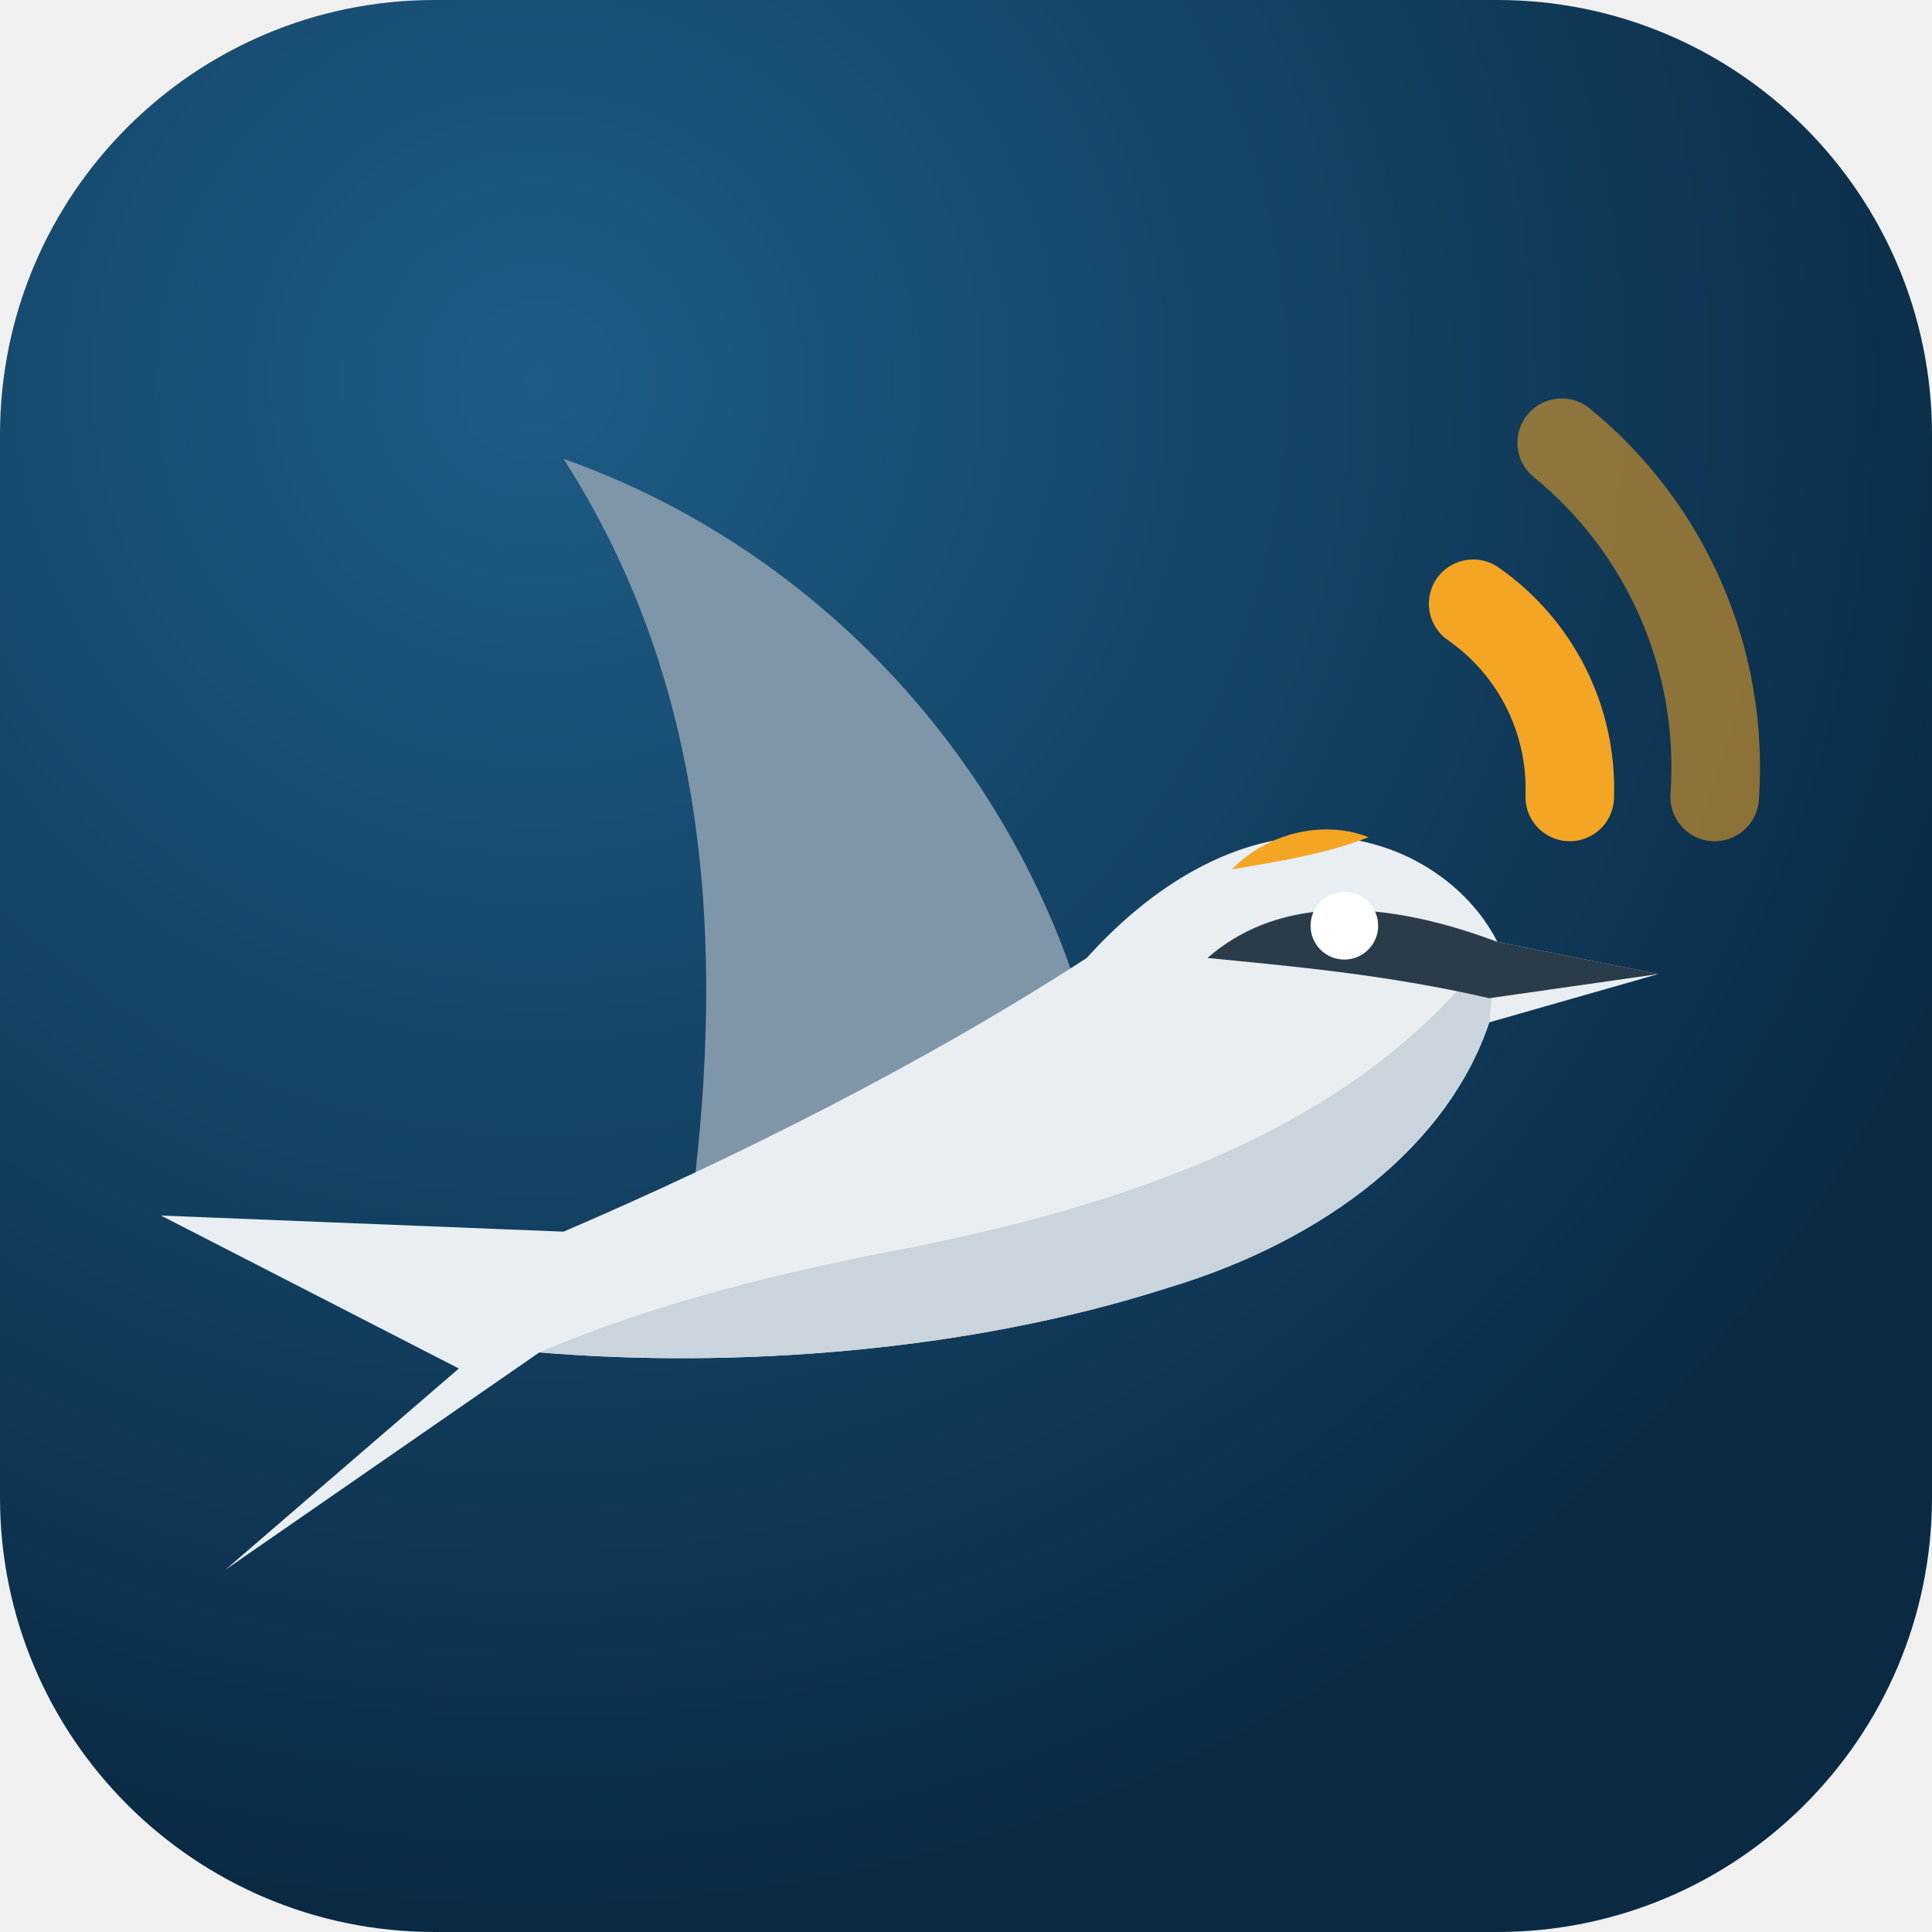
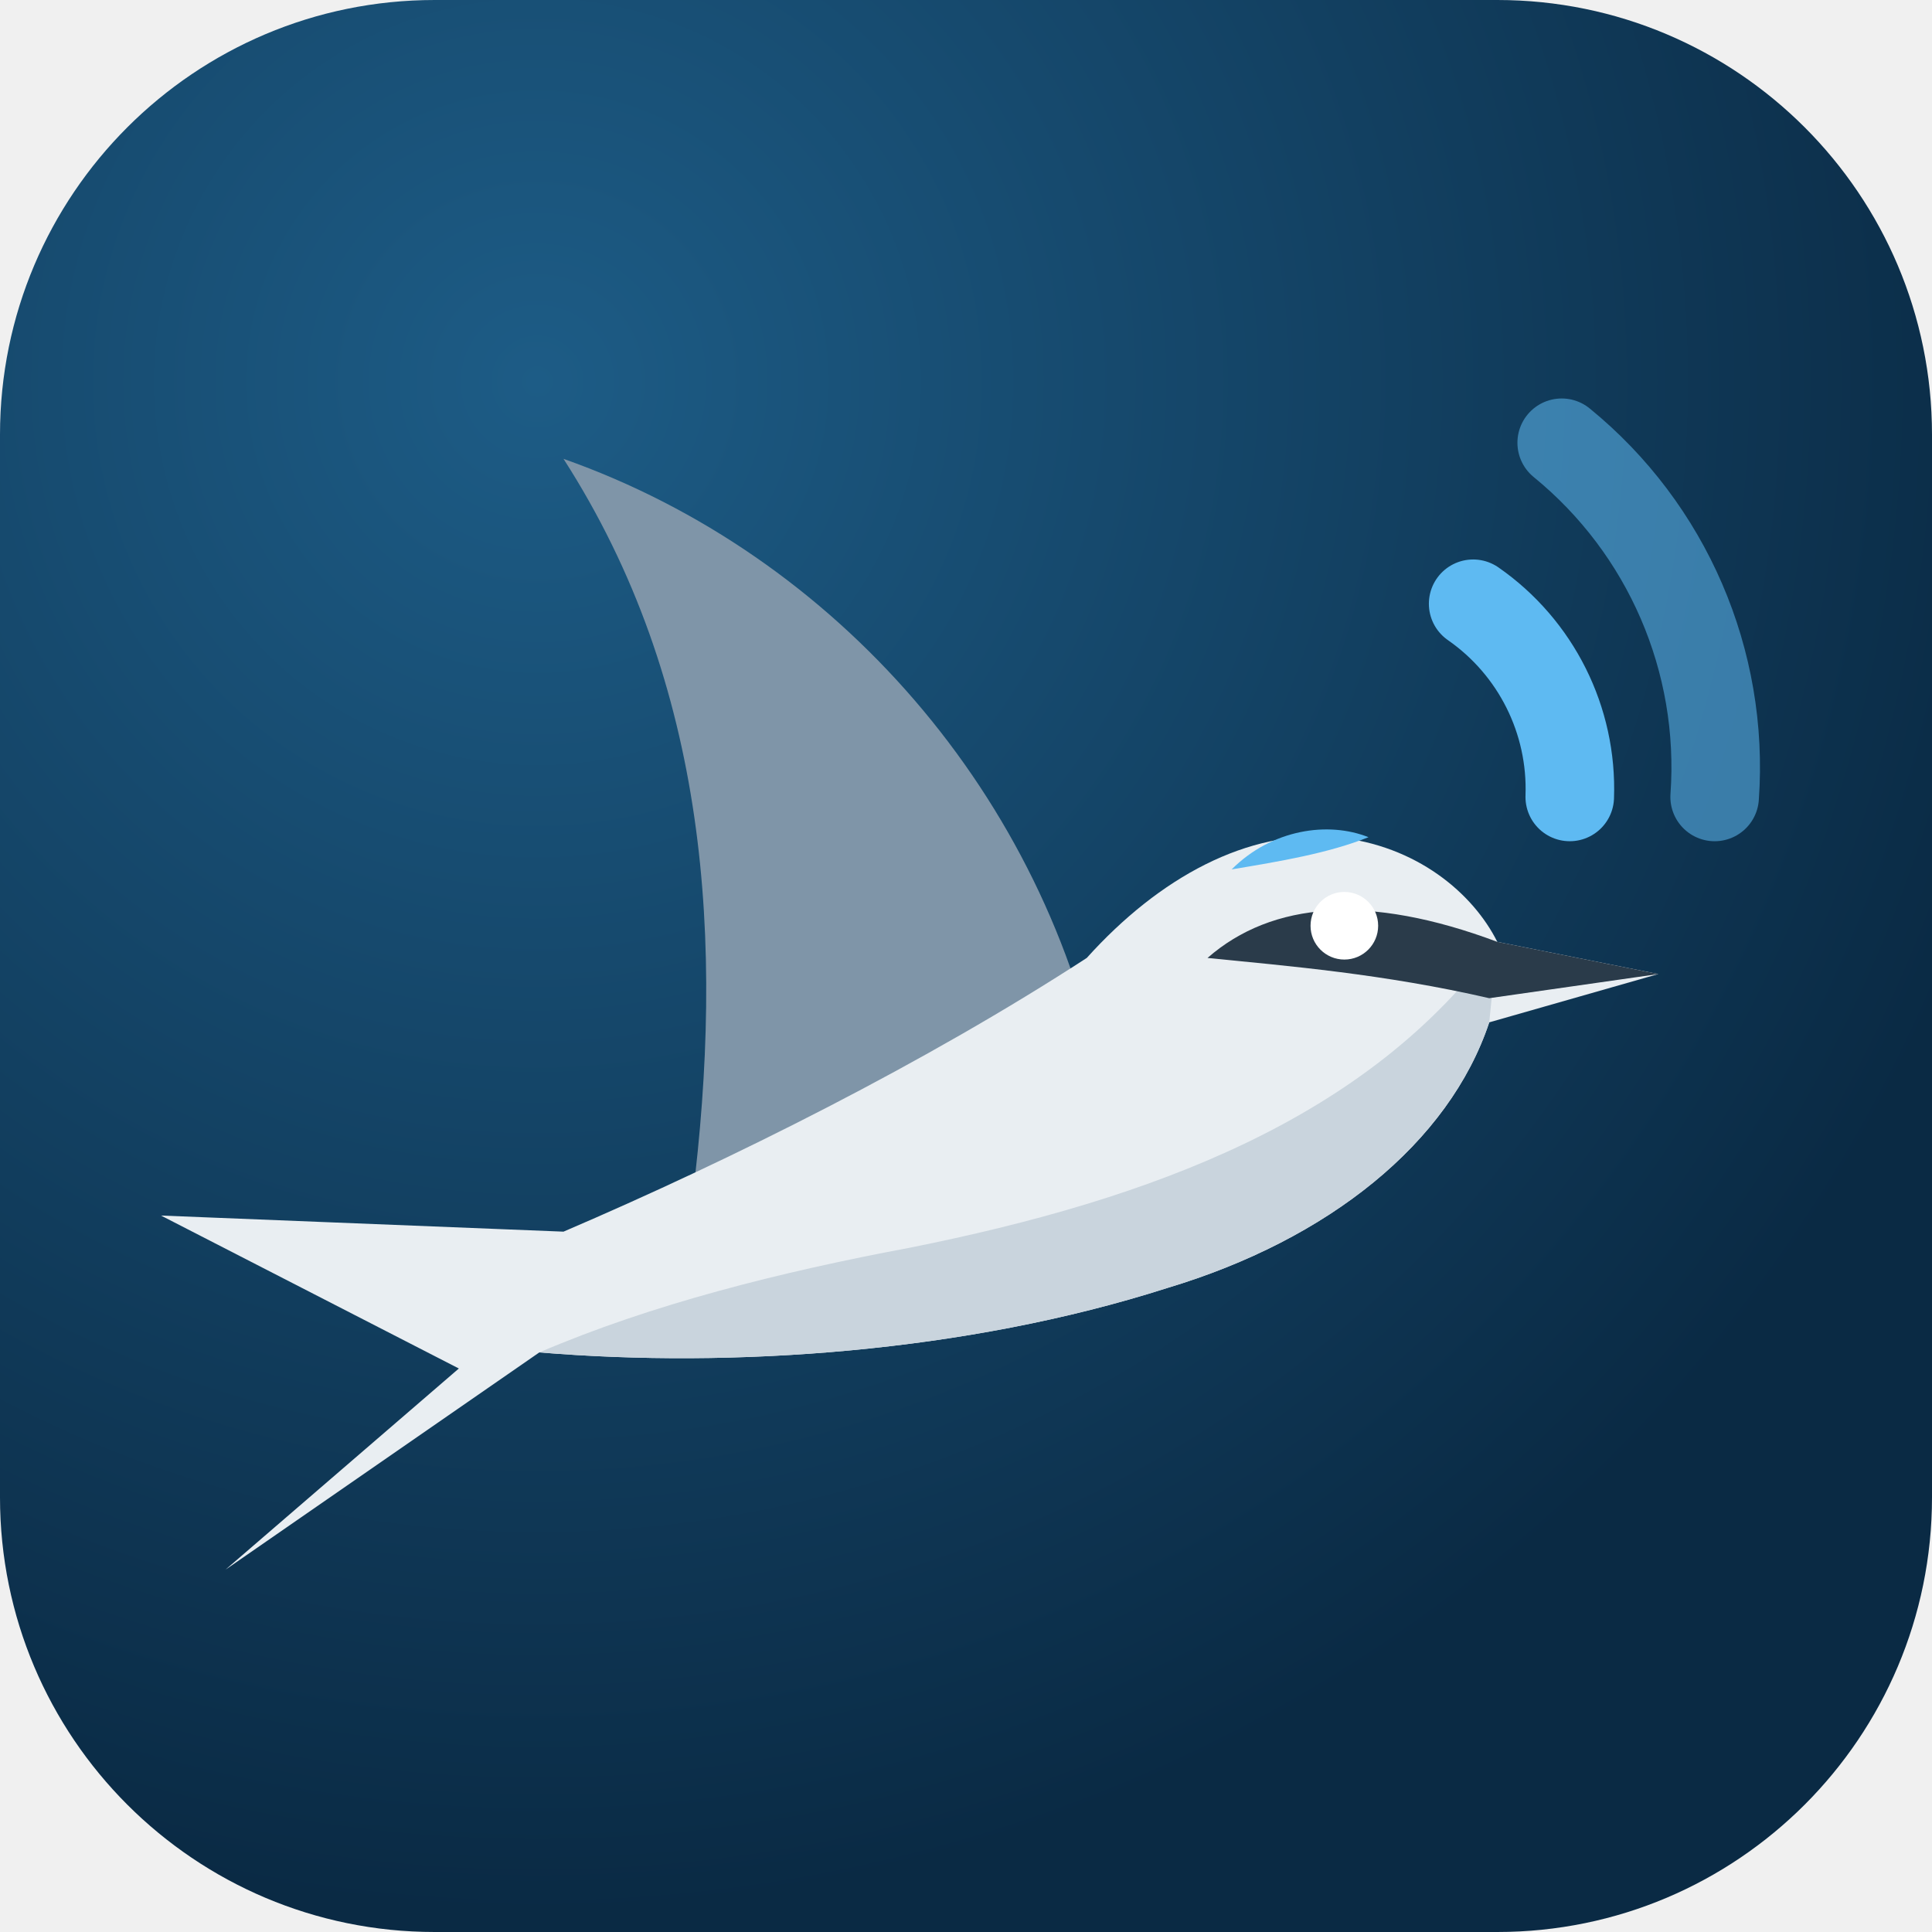
<svg xmlns="http://www.w3.org/2000/svg" viewBox="0 0 24 24">
  <defs>
    <radialGradient id="cq-g" cx=".28" cy=".2" r="1.05">
      <stop offset="0" stop-color="#1D5C86" />
      <stop offset=".75" stop-color="#0A2A44" />
    </radialGradient>
  </defs>
  <rect width="24" height="24" rx="5.4" fill="url(#cq-g)" />
  <g transform="translate(-0.6 1.3)">
    <path fill="#7F95A8" d="M9.2 13.6C9.6 10.4 9.4 7.2 7.6 4.4C11 5.6 13.6 8.6 14.3 12.2Z" />
    <path fill="#E9EEF2" d="M3.4 18.2L6.3 15.7L2.6 13.8L7.6 14C9.7 13.1 12.1 11.9 14.1 10.6C15 9.6 16.1 9 17.2 9.1C18.2 9.2 18.9 9.8 19.2 10.4L21.2 10.8L19.1 11.4C18.6 12.9 17.1 14.1 15.1 14.7C12.6 15.5 9.7 15.7 7.3 15.5Z" />
    <path fill="#C9D4DD" d="M7.3 15.5C9.7 15.7 12.6 15.5 15.1 14.7C17.1 14.1 18.6 12.9 19.1 11.4L19.2 10.4C17.6 12.6 14.9 13.6 11.9 14.2C10.3 14.5 8.7 14.9 7.3 15.5Z" />
    <path fill="#2A3B4A" d="M15.6 10.6C16.4 9.9 17.6 9.8 19.2 10.4L21.2 10.8L19.1 11.1C17.8 10.8 16.6 10.7 15.6 10.6Z" />
    <circle cx="17.3" cy="10.2" r=".42" fill="#fff" />
-     <path fill="#F5A524" d="M15.9 9.5C16.4 9 17.1 8.9 17.6 9.1C17.1 9.3 16.5 9.4 15.9 9.5Z" />
-     <g fill="none" stroke="#F5A524" stroke-linecap="round" stroke-width="1.1">
+     <path fill="#5EBAF2" d="M15.9 9.5C16.4 9 17.1 8.9 17.6 9.1C17.1 9.3 16.5 9.4 15.9 9.5Z" />
+     <g fill="none" stroke="#5EBAF2" stroke-linecap="round" stroke-width="1.1">
      <path d="M18.9 6.2a2.8 2.8 0 0 1 1.2 2.4" />
      <path d="M20 4.2a5.2 5.2 0 0 1 1.9 4.4" opacity=".55" />
    </g>
  </g>
</svg>
